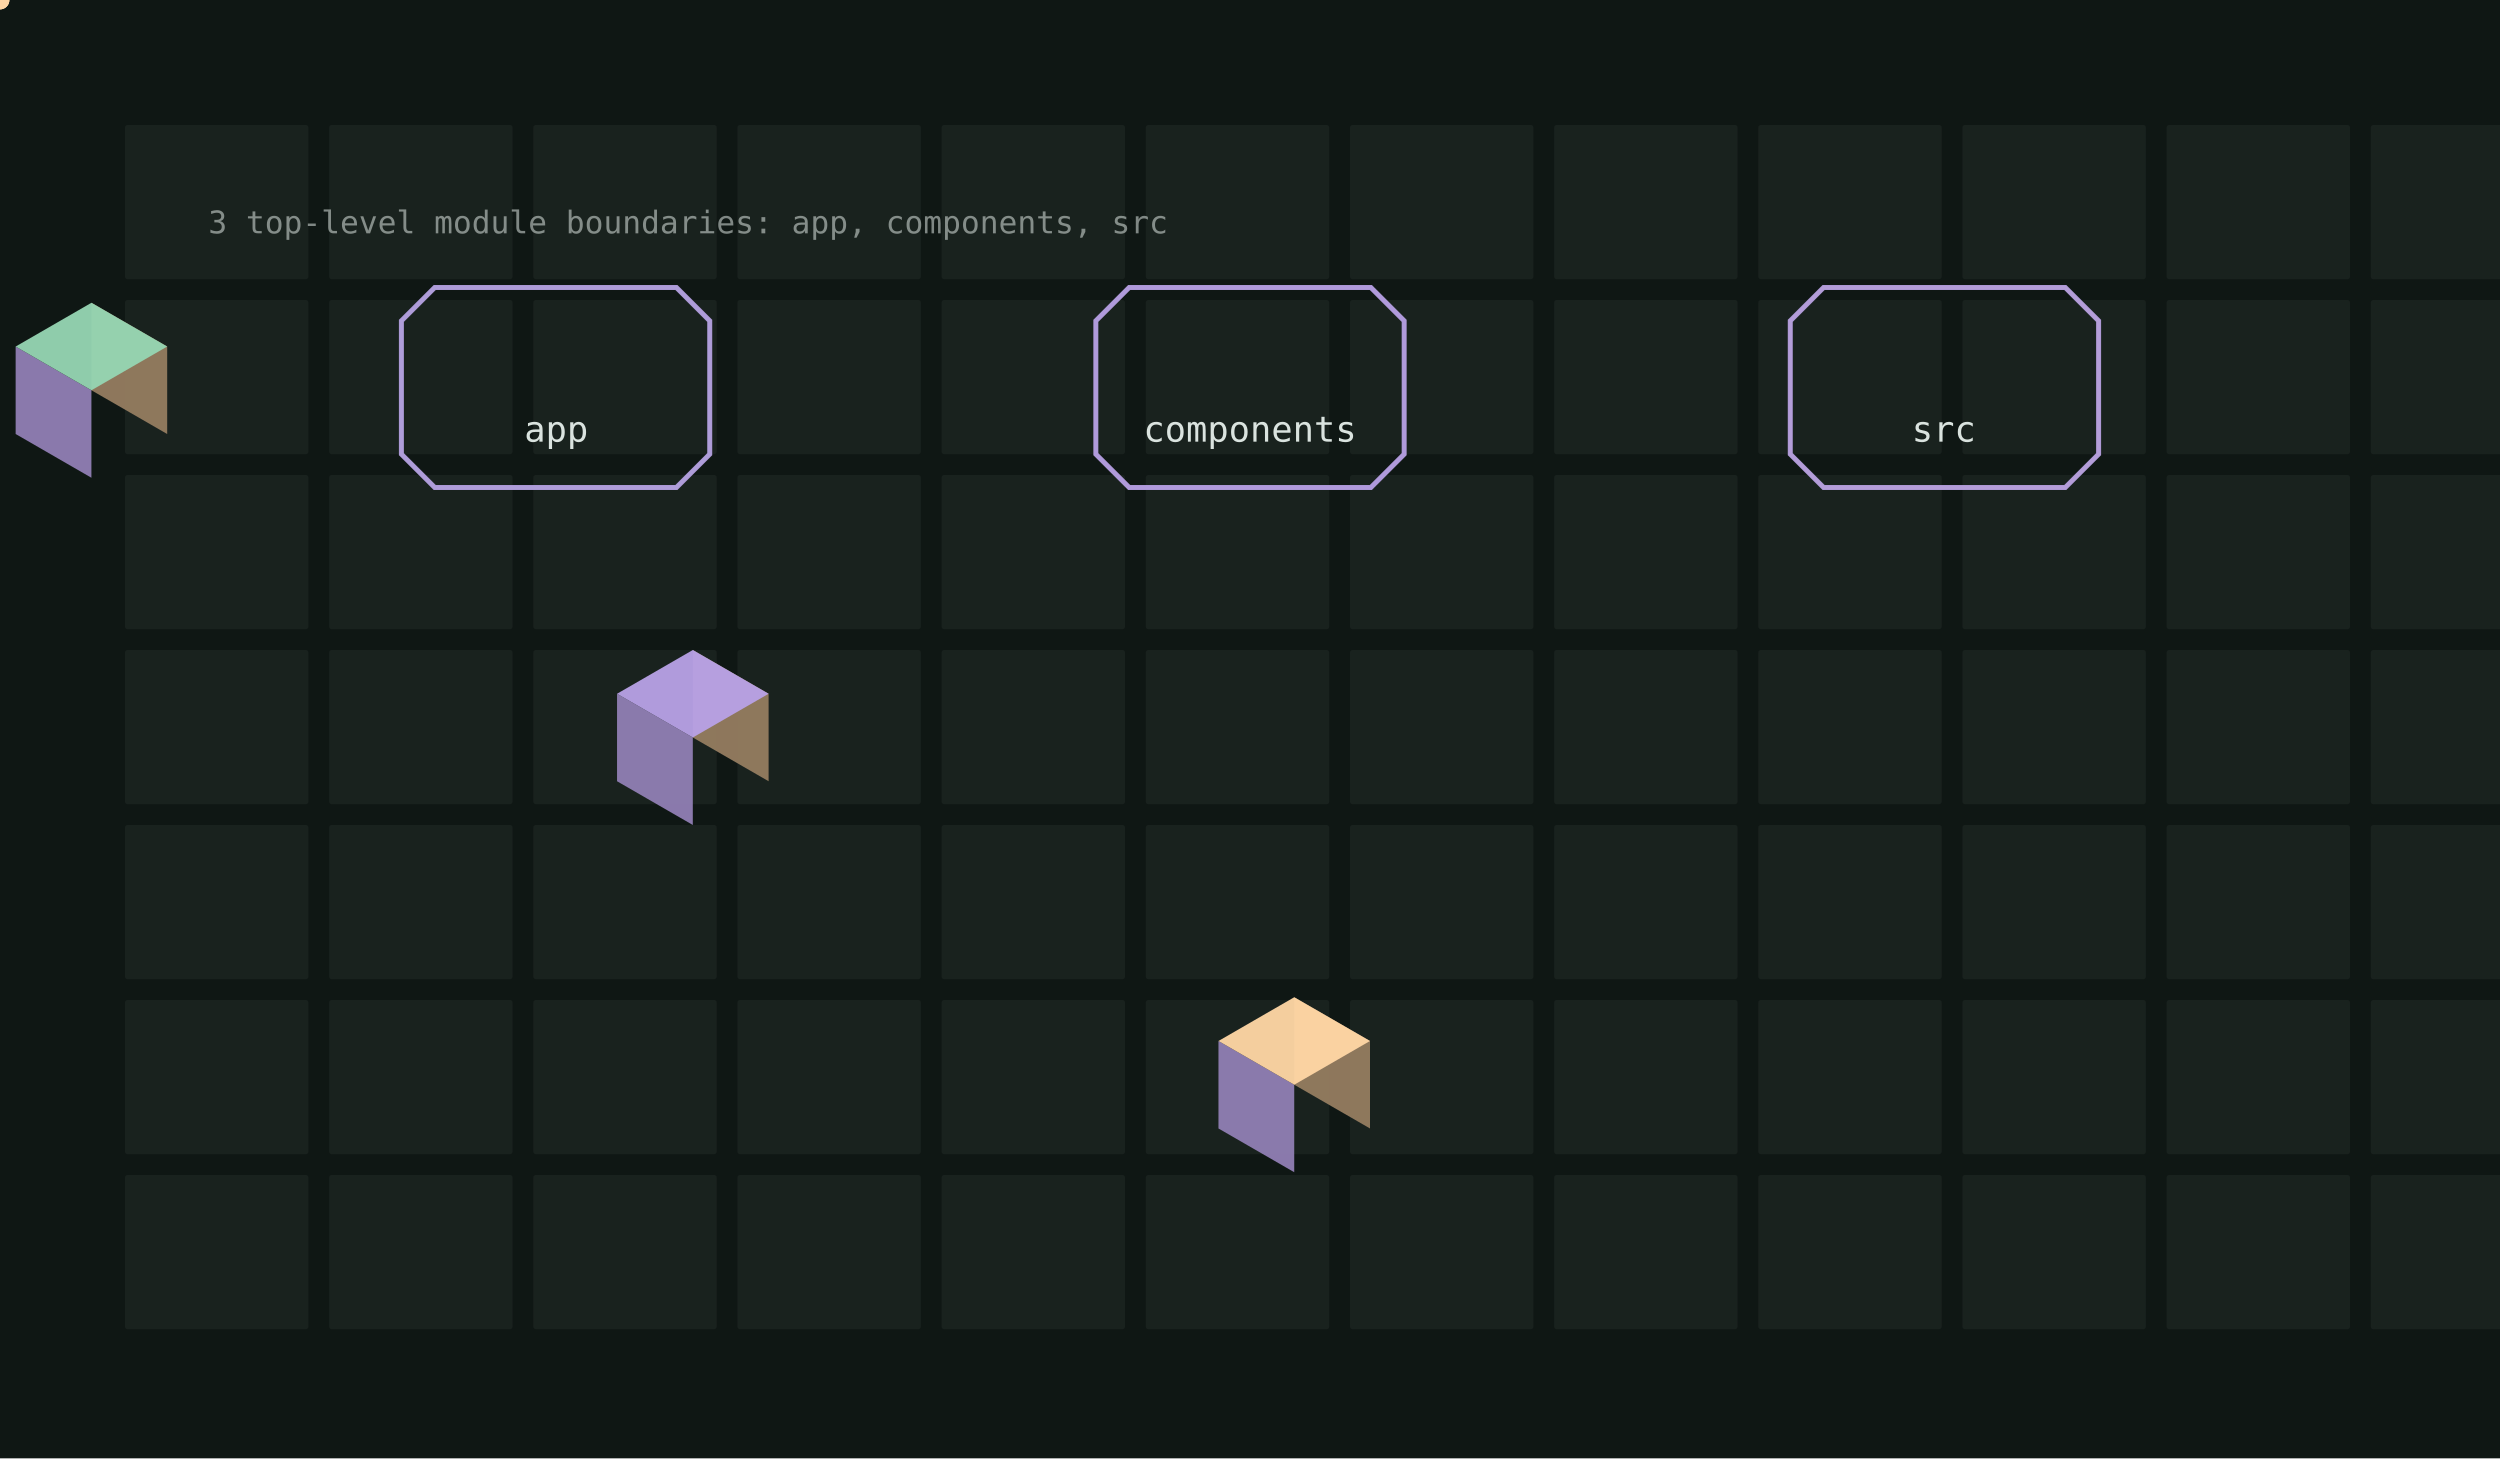
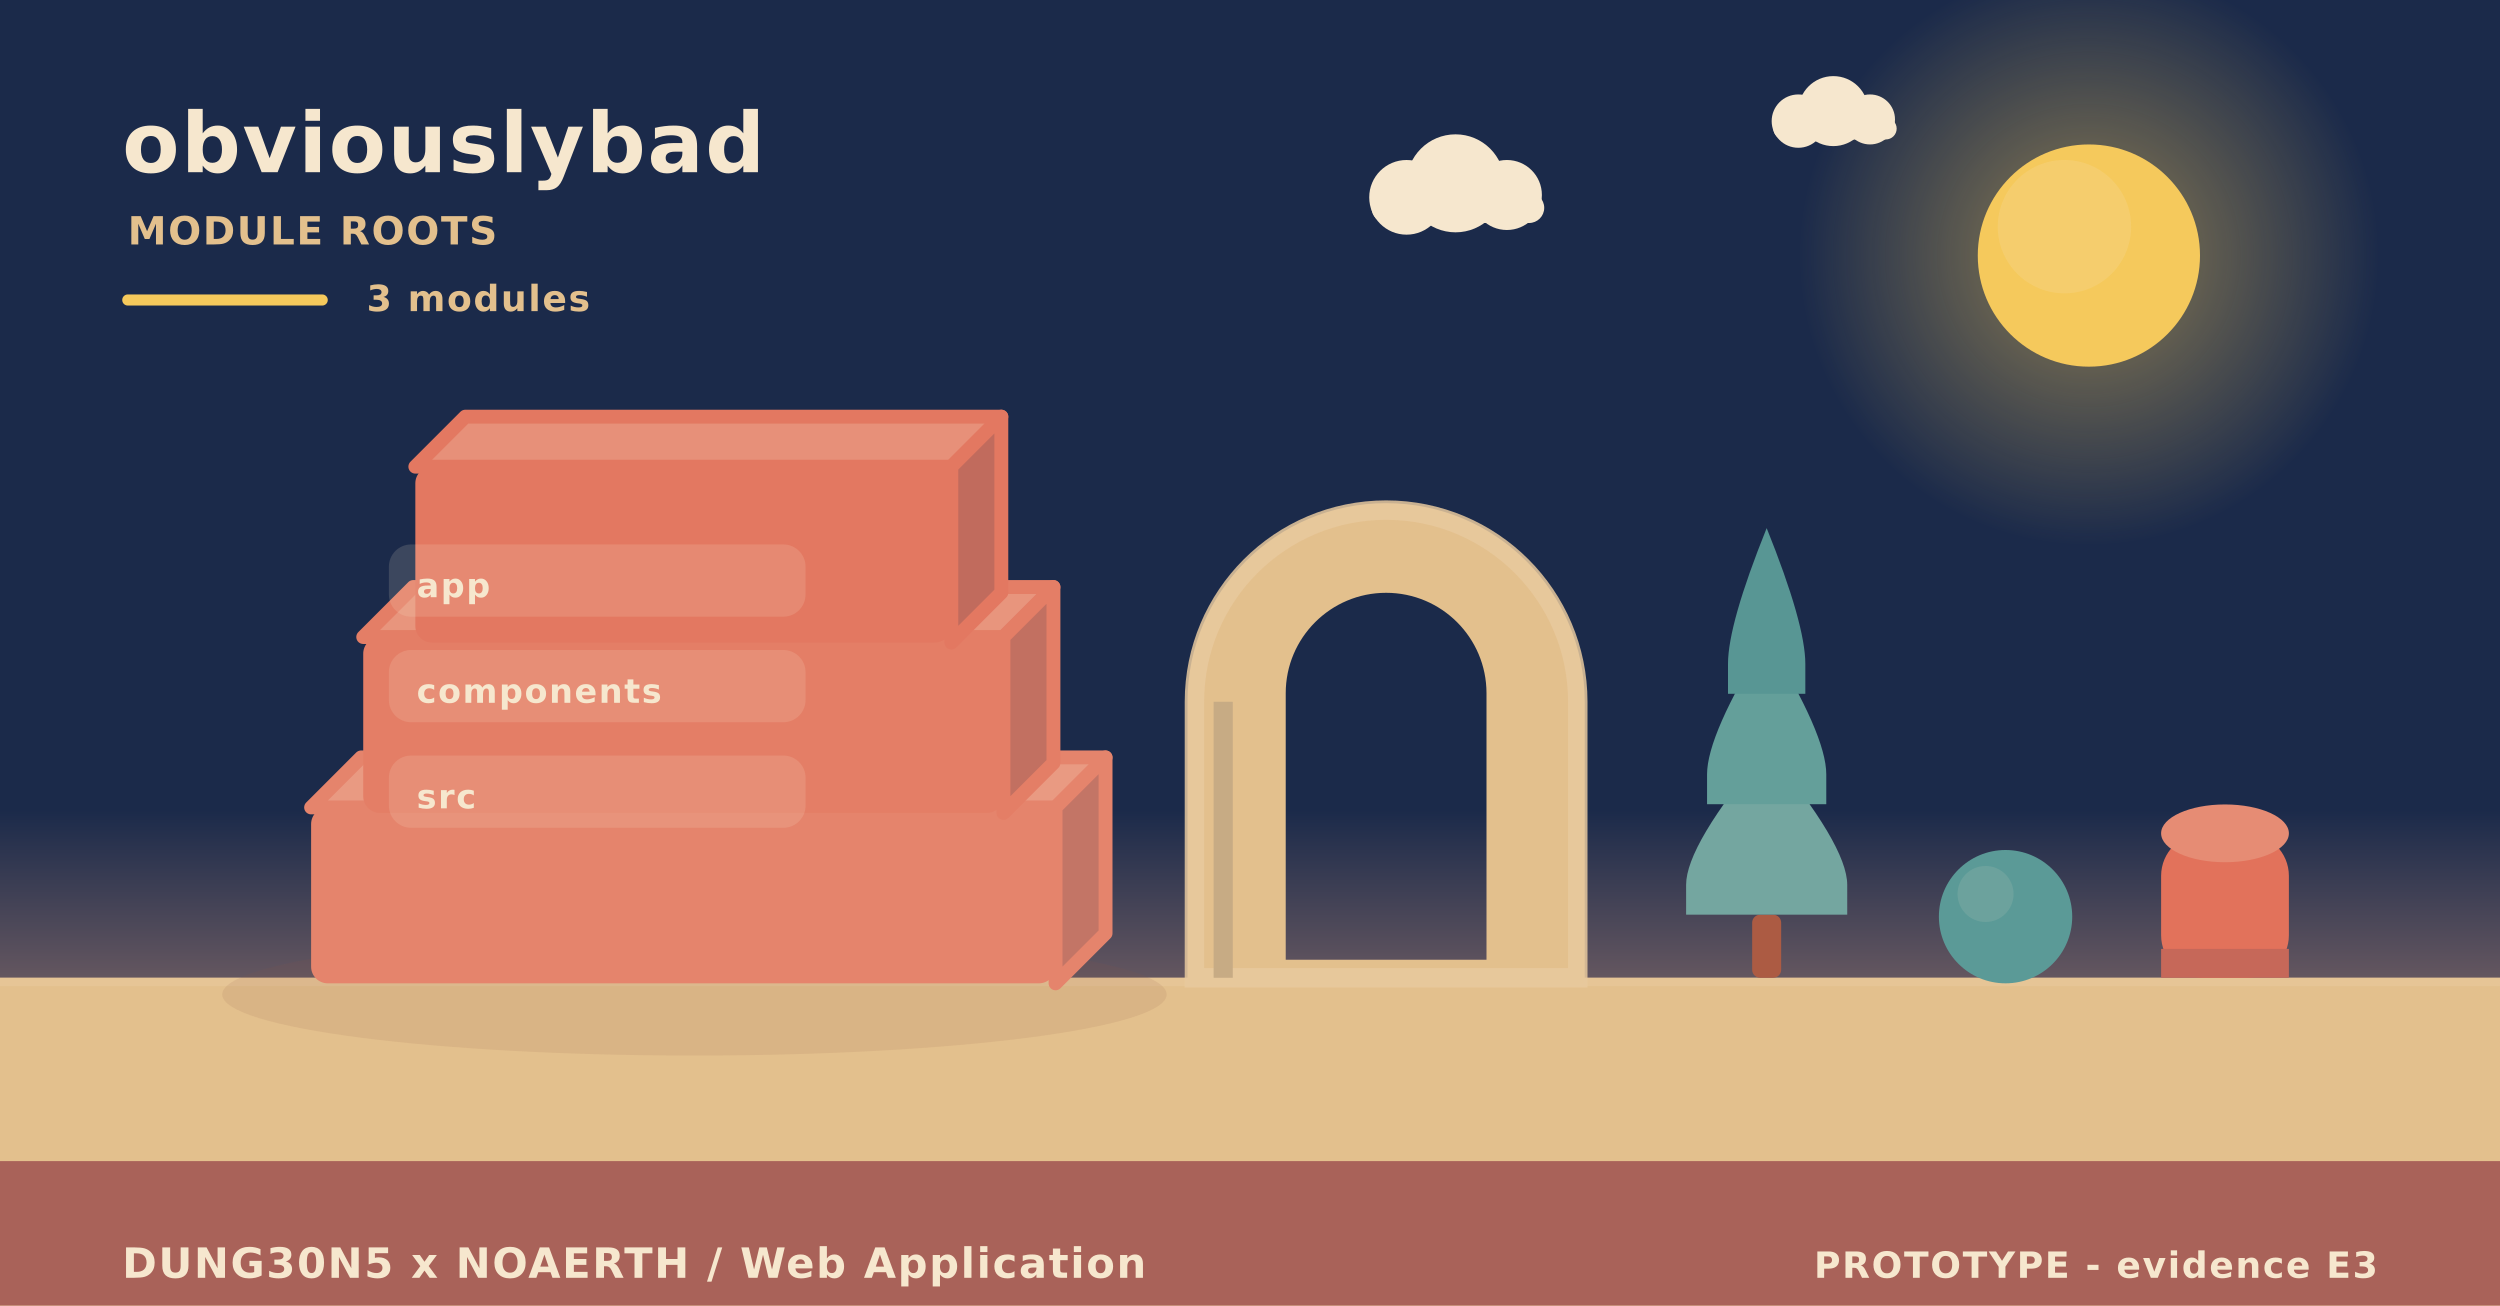
- <svg xmlns="http://www.w3.org/2000/svg" viewBox="0 0 1200 700" width="1200" height="700" role="img" aria-label="obviouslybad architecture">
-   <rect width="1200" height="700" fill="#0f1714" />
-   <defs>
-     <linearGradient id="ga" x1="0" y1="0" x2="1" y2="1">
-       <stop offset="0%" stop-color="#95d5b2" />
-       <stop offset="100%" stop-color="#b8a1e6" />
-     </linearGradient>
-   </defs>
-   <rect x="60.00" y="60.00" width="88.00" height="74.00" rx="1.20" fill="#f0f8f4" opacity="0.05" />
-   <rect x="158.00" y="60.00" width="88.00" height="74.00" rx="1.20" fill="#f0f8f4" opacity="0.05" />
-   <rect x="256.00" y="60.00" width="88.00" height="74.00" rx="1.20" fill="#f0f8f4" opacity="0.05" />
-   <rect x="354.00" y="60.00" width="88.00" height="74.00" rx="1.20" fill="#f0f8f4" opacity="0.05" />
-   <rect x="452.00" y="60.00" width="88.00" height="74.00" rx="1.20" fill="#f0f8f4" opacity="0.05" />
-   <rect x="550.00" y="60.00" width="88.00" height="74.00" rx="1.20" fill="#f0f8f4" opacity="0.05" />
-   <rect x="648.00" y="60.00" width="88.00" height="74.00" rx="1.20" fill="#f0f8f4" opacity="0.05" />
-   <rect x="746.00" y="60.00" width="88.00" height="74.00" rx="1.20" fill="#f0f8f4" opacity="0.05" />
-   <rect x="844.00" y="60.00" width="88.00" height="74.00" rx="1.20" fill="#f0f8f4" opacity="0.05" />
-   <rect x="942.00" y="60.00" width="88.00" height="74.00" rx="1.20" fill="#f0f8f4" opacity="0.05" />
-   <rect x="1040.00" y="60.00" width="88.00" height="74.00" rx="1.20" fill="#f0f8f4" opacity="0.05" />
-   <rect x="1138.00" y="60.00" width="88.00" height="74.00" rx="1.20" fill="#f0f8f4" opacity="0.05" />
-   <rect x="60.00" y="144.00" width="88.00" height="74.00" rx="1.20" fill="#f0f8f4" opacity="0.05" />
-   <rect x="158.00" y="144.00" width="88.00" height="74.00" rx="1.20" fill="#f0f8f4" opacity="0.05" />
-   <rect x="256.00" y="144.00" width="88.00" height="74.00" rx="1.20" fill="#f0f8f4" opacity="0.05" />
-   <rect x="354.00" y="144.00" width="88.00" height="74.00" rx="1.20" fill="#f0f8f4" opacity="0.05" />
-   <rect x="452.00" y="144.00" width="88.00" height="74.00" rx="1.20" fill="#f0f8f4" opacity="0.05" />
-   <rect x="550.00" y="144.00" width="88.00" height="74.00" rx="1.20" fill="#f0f8f4" opacity="0.05" />
-   <rect x="648.00" y="144.00" width="88.00" height="74.00" rx="1.20" fill="#f0f8f4" opacity="0.05" />
-   <rect x="746.00" y="144.00" width="88.00" height="74.00" rx="1.20" fill="#f0f8f4" opacity="0.05" />
-   <rect x="844.00" y="144.00" width="88.00" height="74.00" rx="1.20" fill="#f0f8f4" opacity="0.05" />
-   <rect x="942.00" y="144.00" width="88.00" height="74.00" rx="1.20" fill="#f0f8f4" opacity="0.05" />
-   <rect x="1040.00" y="144.00" width="88.00" height="74.00" rx="1.20" fill="#f0f8f4" opacity="0.05" />
-   <rect x="1138.00" y="144.00" width="88.00" height="74.00" rx="1.20" fill="#f0f8f4" opacity="0.05" />
-   <rect x="60.00" y="228.00" width="88.00" height="74.00" rx="1.20" fill="#f0f8f4" opacity="0.05" />
-   <rect x="158.00" y="228.00" width="88.00" height="74.00" rx="1.20" fill="#f0f8f4" opacity="0.05" />
-   <rect x="256.00" y="228.00" width="88.00" height="74.00" rx="1.20" fill="#f0f8f4" opacity="0.05" />
-   <rect x="354.00" y="228.00" width="88.00" height="74.00" rx="1.20" fill="#f0f8f4" opacity="0.05" />
-   <rect x="452.00" y="228.00" width="88.00" height="74.00" rx="1.20" fill="#f0f8f4" opacity="0.05" />
-   <rect x="550.00" y="228.00" width="88.00" height="74.00" rx="1.20" fill="#f0f8f4" opacity="0.05" />
-   <rect x="648.00" y="228.00" width="88.00" height="74.00" rx="1.20" fill="#f0f8f4" opacity="0.05" />
-   <rect x="746.00" y="228.00" width="88.00" height="74.00" rx="1.20" fill="#f0f8f4" opacity="0.05" />
-   <rect x="844.00" y="228.00" width="88.00" height="74.00" rx="1.20" fill="#f0f8f4" opacity="0.05" />
-   <rect x="942.00" y="228.00" width="88.00" height="74.00" rx="1.20" fill="#f0f8f4" opacity="0.05" />
-   <rect x="1040.00" y="228.00" width="88.00" height="74.00" rx="1.20" fill="#f0f8f4" opacity="0.05" />
-   <rect x="1138.00" y="228.00" width="88.00" height="74.00" rx="1.20" fill="#f0f8f4" opacity="0.05" />
-   <rect x="60.00" y="312.00" width="88.00" height="74.00" rx="1.20" fill="#f0f8f4" opacity="0.05" />
-   <rect x="158.00" y="312.00" width="88.00" height="74.00" rx="1.20" fill="#f0f8f4" opacity="0.05" />
-   <rect x="256.00" y="312.00" width="88.00" height="74.00" rx="1.20" fill="#f0f8f4" opacity="0.05" />
-   <rect x="354.00" y="312.00" width="88.00" height="74.00" rx="1.20" fill="#f0f8f4" opacity="0.05" />
-   <rect x="452.00" y="312.00" width="88.00" height="74.00" rx="1.20" fill="#f0f8f4" opacity="0.05" />
-   <rect x="550.00" y="312.00" width="88.00" height="74.00" rx="1.20" fill="#f0f8f4" opacity="0.05" />
-   <rect x="648.00" y="312.00" width="88.00" height="74.00" rx="1.20" fill="#f0f8f4" opacity="0.05" />
-   <rect x="746.00" y="312.00" width="88.00" height="74.00" rx="1.20" fill="#f0f8f4" opacity="0.05" />
-   <rect x="844.00" y="312.00" width="88.00" height="74.00" rx="1.20" fill="#f0f8f4" opacity="0.05" />
-   <rect x="942.00" y="312.00" width="88.00" height="74.00" rx="1.20" fill="#f0f8f4" opacity="0.05" />
-   <rect x="1040.00" y="312.00" width="88.00" height="74.00" rx="1.20" fill="#f0f8f4" opacity="0.05" />
-   <rect x="1138.00" y="312.00" width="88.00" height="74.00" rx="1.20" fill="#f0f8f4" opacity="0.05" />
-   <rect x="60.00" y="396.00" width="88.00" height="74.00" rx="1.20" fill="#f0f8f4" opacity="0.05" />
-   <rect x="158.00" y="396.00" width="88.00" height="74.00" rx="1.20" fill="#f0f8f4" opacity="0.05" />
-   <rect x="256.00" y="396.00" width="88.00" height="74.00" rx="1.20" fill="#f0f8f4" opacity="0.05" />
-   <rect x="354.00" y="396.00" width="88.00" height="74.00" rx="1.20" fill="#f0f8f4" opacity="0.05" />
-   <rect x="452.00" y="396.00" width="88.00" height="74.00" rx="1.20" fill="#f0f8f4" opacity="0.05" />
-   <rect x="550.00" y="396.00" width="88.00" height="74.00" rx="1.20" fill="#f0f8f4" opacity="0.05" />
-   <rect x="648.00" y="396.00" width="88.00" height="74.00" rx="1.20" fill="#f0f8f4" opacity="0.05" />
-   <rect x="746.00" y="396.00" width="88.00" height="74.00" rx="1.20" fill="#f0f8f4" opacity="0.05" />
-   <rect x="844.00" y="396.00" width="88.00" height="74.00" rx="1.20" fill="#f0f8f4" opacity="0.05" />
-   <rect x="942.00" y="396.00" width="88.00" height="74.00" rx="1.20" fill="#f0f8f4" opacity="0.05" />
-   <rect x="1040.00" y="396.00" width="88.00" height="74.00" rx="1.20" fill="#f0f8f4" opacity="0.05" />
-   <rect x="1138.00" y="396.00" width="88.00" height="74.00" rx="1.20" fill="#f0f8f4" opacity="0.05" />
-   <rect x="60.00" y="480.00" width="88.00" height="74.00" rx="1.20" fill="#f0f8f4" opacity="0.05" />
-   <rect x="158.00" y="480.00" width="88.00" height="74.00" rx="1.20" fill="#f0f8f4" opacity="0.05" />
-   <rect x="256.00" y="480.00" width="88.00" height="74.00" rx="1.20" fill="#f0f8f4" opacity="0.05" />
-   <rect x="354.00" y="480.00" width="88.00" height="74.00" rx="1.20" fill="#f0f8f4" opacity="0.05" />
-   <rect x="452.00" y="480.00" width="88.00" height="74.00" rx="1.20" fill="#f0f8f4" opacity="0.05" />
-   <rect x="550.00" y="480.00" width="88.00" height="74.00" rx="1.20" fill="#f0f8f4" opacity="0.05" />
-   <rect x="648.00" y="480.00" width="88.00" height="74.00" rx="1.20" fill="#f0f8f4" opacity="0.05" />
-   <rect x="746.00" y="480.00" width="88.00" height="74.00" rx="1.20" fill="#f0f8f4" opacity="0.05" />
-   <rect x="844.00" y="480.00" width="88.00" height="74.00" rx="1.20" fill="#f0f8f4" opacity="0.05" />
-   <rect x="942.00" y="480.00" width="88.00" height="74.00" rx="1.20" fill="#f0f8f4" opacity="0.05" />
-   <rect x="1040.00" y="480.00" width="88.00" height="74.00" rx="1.20" fill="#f0f8f4" opacity="0.05" />
-   <rect x="1138.00" y="480.00" width="88.00" height="74.00" rx="1.20" fill="#f0f8f4" opacity="0.05" />
-   <rect x="60.00" y="564.00" width="88.00" height="74.00" rx="1.20" fill="#f0f8f4" opacity="0.05" />
-   <rect x="158.00" y="564.00" width="88.00" height="74.00" rx="1.20" fill="#f0f8f4" opacity="0.05" />
-   <rect x="256.00" y="564.00" width="88.00" height="74.00" rx="1.20" fill="#f0f8f4" opacity="0.05" />
-   <rect x="354.00" y="564.00" width="88.00" height="74.00" rx="1.20" fill="#f0f8f4" opacity="0.05" />
-   <rect x="452.00" y="564.00" width="88.00" height="74.00" rx="1.20" fill="#f0f8f4" opacity="0.05" />
-   <rect x="550.00" y="564.00" width="88.00" height="74.00" rx="1.20" fill="#f0f8f4" opacity="0.05" />
-   <rect x="648.00" y="564.00" width="88.00" height="74.00" rx="1.20" fill="#f0f8f4" opacity="0.05" />
-   <rect x="746.00" y="564.00" width="88.00" height="74.00" rx="1.20" fill="#f0f8f4" opacity="0.05" />
-   <rect x="844.00" y="564.00" width="88.00" height="74.00" rx="1.20" fill="#f0f8f4" opacity="0.05" />
-   <rect x="942.00" y="564.00" width="88.00" height="74.00" rx="1.20" fill="#f0f8f4" opacity="0.05" />
-   <rect x="1040.00" y="564.00" width="88.00" height="74.00" rx="1.20" fill="#f0f8f4" opacity="0.05" />
-   <rect x="1138.00" y="564.00" width="88.00" height="74.00" rx="1.20" fill="#f0f8f4" opacity="0.05" />
-   <path d="M208.67,138.00 H324.67 L340.67,154.00 V218.00 L324.67,234.00 H208.67 L192.67,218.00 V154.00 Z" fill="none" stroke="rgba(149,213,178,0.550)" stroke-width="1.80" opacity="0.90" />
-   <polygon points="43.88,187.33 80.25,208.33 80.25,166.33 43.88,145.33" fill="#947c60" opacity="0.95" />
-   <polygon points="7.51,208.33 43.88,229.33 43.88,187.33 7.51,166.33" fill="#907eb3" opacity="0.95" />
-   <polygon points="43.88,145.33 80.25,166.33 43.88,187.33 7.51,166.33" fill="#95d5b2" opacity="0.95" />
-   <text x="267" y="212" font-family="ui-monospace,Menlo,monospace" font-size="17" fill="rgba(240,248,244,0.900)" text-anchor="middle">app</text>
+ <svg xmlns="http://www.w3.org/2000/svg" width="900" height="470" viewBox="0 0 900 470" role="img" aria-label="obviouslybad - how it is built">
+   <linearGradient id="skya" x1="0" y1="0" x2="0" y2="1">
+     <stop offset="0" stop-color="#1b2a4a" />
+     <stop offset="0.62" stop-color="#1b2a4a" />
+     <stop offset="1" stop-color="#f3ad8a" />
+   </linearGradient>
+   <rect width="900" height="470" fill="url(#skya)" />
+   <radialGradient id="suna">
+     <stop offset="0.35" stop-color="#f5c95c" stop-opacity="0.34" />
+     <stop offset="1" stop-color="#f5c95c" stop-opacity="0" />
+   </radialGradient>
+   <circle cx="752" cy="92" r="104" fill="url(#suna)" />
+   <circle cx="752" cy="92" r="40" fill="#f5c95c" />
+   <circle cx="743.2" cy="81.6" r="24" fill="#f5d27e" opacity="0.5" />
  <g>
-     <path d="M208.67,138.00 H324.67 L340.67,154.00 V218.00 L324.67,234.00 H208.67 L192.67,218.00 V154.00 Z" fill="none" stroke="#b8a1e6" stroke-width="2.40" opacity="0.90" />
-     <animate attributeName="opacity" values="0.25;1.0;0.25" dur="18.8s" begin="0.0s" repeatCount="indefinite" />
+     <circle cx="524" cy="66" r="17.64" fill="#f6e7ce" />
+     <circle cx="506.36" cy="71.04" r="13.44" fill="#f6e7ce" />
+     <circle cx="542.48" cy="70.2" r="12.6" fill="#f6e7ce" />
+     <rect x="493.76" y="69.36" width="62.16" height="10.92" rx="5.46" fill="#f6e7ce" />
+     <animateTransform attributeName="transform" type="translate" values="0 0;24 0;0 0" dur="36s" begin="0s" repeatCount="indefinite" />
  </g>
-   <g opacity="0.9">
-     <circle cx="0.00" cy="0.00" r="4.50" fill="#ffd6a5" opacity="1.00" />
-     <animateTransform attributeName="transform" type="translate" values="266.67,184.00 600.00,184.00" dur="6.267s" begin="0.0s" repeatCount="indefinite" />
-     <animateTransform attributeName="transform" type="translate" values="600.00,184.00 266.67,184.00" dur="6.267s" begin="3.133s" repeatCount="indefinite" />
+   <g>
+     <circle cx="660" cy="40" r="12.6" fill="#f6e7ce" />
+     <circle cx="647.4" cy="43.6" r="9.6" fill="#f6e7ce" />
+     <circle cx="673.2" cy="43" r="9" fill="#f6e7ce" />
+     <rect x="638.4" y="42.4" width="44.4" height="7.8" rx="3.9" fill="#f6e7ce" />
+     <animateTransform attributeName="transform" type="translate" values="0 0;-18 0;0 0" dur="46s" begin="3s" repeatCount="indefinite" />
  </g>
-   <path d="M542.00,138.00 H658.00 L674.00,154.00 V218.00 L658.00,234.00 H542.00 L526.00,218.00 V154.00 Z" fill="none" stroke="rgba(184,161,230,0.550)" stroke-width="1.80" opacity="0.90" />
-   <polygon points="332.55,354.00 368.93,375.00 368.93,333.00 332.55,312.00" fill="#947c60" opacity="0.95" />
-   <polygon points="296.18,375.00 332.55,396.00 332.55,354.00 296.18,333.00" fill="#907eb3" opacity="0.95" />
-   <polygon points="332.55,312.00 368.93,333.00 332.55,354.00 296.18,333.00" fill="#b8a1e6" opacity="0.95" />
-   <text x="600" y="212" font-family="ui-monospace,Menlo,monospace" font-size="17" fill="rgba(240,248,244,0.900)" text-anchor="middle">components</text>
+   <rect x="0" y="352" width="900" height="118" fill="#e3c08d" />
+   <rect x="0" y="352" width="900" height="3" fill="#e6c596" />
+   <text x="44" y="62" font-family="Verdana,DejaVu Sans,sans-serif" font-size="30" font-weight="700" letter-spacing="0.6" fill="#f6e7ce" text-anchor="start">obviouslybad</text>
+   <text x="46" y="88" font-family="Verdana,DejaVu Sans,sans-serif" font-size="14" font-weight="700" letter-spacing="0.6" fill="#e3c08d" text-anchor="start">MODULE ROOTS</text>
+   <rect x="44" y="106" width="74" height="4" rx="2" fill="#f5c95c" />
+   <text x="132" y="112" font-family="Verdana,DejaVu Sans,sans-serif" font-size="13" font-weight="700" letter-spacing="0.6" fill="#e3c08d" text-anchor="start">3 modules</text>
+   <ellipse cx="250" cy="358" rx="170" ry="22" fill="rgba(138,90,68,0.11)" />
+   <path d="M112,290.67 L380,290.67 L398,272.67 L130,272.67 Z" fill="#e99a82" stroke="#e5846c" stroke-width="5" stroke-linejoin="round" />
+   <path d="M380,290.67 L398,272.67 L398,336 L380,354 Z" fill="#c37566" stroke="#e5846c" stroke-width="5" stroke-linejoin="round" />
+   <rect x="112" y="290.67" width="268" height="63.33" rx="6" fill="#e5846c" />
+   <path d="M130.76,229.33 L361.24,229.33 L379.24,211.33 L148.76,211.33 Z" fill="#e8957d" stroke="#e47e66" stroke-width="5" stroke-linejoin="round" />
+   <path d="M361.24,229.33 L379.24,211.33 L379.24,274.67 L361.24,292.67 Z" fill="#c27061" stroke="#e47e66" stroke-width="5" stroke-linejoin="round" />
+   <rect x="130.76" y="229.33" width="230.48" height="63.33" rx="6" fill="#e47e66" />
+   <path d="M149.52,168 L342.48,168 L360.48,150 L167.52,150 Z" fill="#e79079" stroke="#e37861" stroke-width="5" stroke-linejoin="round" />
+   <path d="M342.48,168 L360.48,150 L360.48,213.33 L342.48,231.33 Z" fill="#c16b5d" stroke="#e37861" stroke-width="5" stroke-linejoin="round" />
+   <rect x="149.52" y="168" width="192.96" height="63.33" rx="6" fill="#e37861" />
+   <rect x="140" y="196" width="150" height="26" rx="8" fill="rgba(246,231,206,0.16)" opacity="0.94" />
  <g>
-     <path d="M542.00,138.00 H658.00 L674.00,154.00 V218.00 L658.00,234.00 H542.00 L526.00,218.00 V154.00 Z" fill="none" stroke="#b8a1e6" stroke-width="2.40" opacity="0.90" />
-     <animate attributeName="opacity" values="0.25;1.0;0.25" dur="18.8s" begin="0.45s" repeatCount="indefinite" />
+     <text x="150" y="215" font-family="Verdana,DejaVu Sans,sans-serif" font-size="12" font-weight="700" letter-spacing="0.6" fill="#f6e7ce" text-anchor="start">app</text>
+     <animateTransform attributeName="transform" type="translate" values="0 10;0 0" dur="0.7s" begin="0.3s" fill="freeze" />
  </g>
-   <g opacity="0.9">
-     <circle cx="0.00" cy="0.00" r="4.50" fill="#ffd6a5" opacity="1.00" />
-     <animateTransform attributeName="transform" type="translate" values="600.00,184.00 933.33,184.00" dur="6.267s" begin="0.3s" repeatCount="indefinite" />
-     <animateTransform attributeName="transform" type="translate" values="933.33,184.00 600.00,184.00" dur="6.267s" begin="3.433s" repeatCount="indefinite" />
+   <rect x="140" y="234" width="150" height="26" rx="8" fill="rgba(246,231,206,0.16)" opacity="0.94" />
+   <g>
+     <text x="150" y="253" font-family="Verdana,DejaVu Sans,sans-serif" font-size="12" font-weight="700" letter-spacing="0.6" fill="#f6e7ce" text-anchor="start">components</text>
+     <animateTransform attributeName="transform" type="translate" values="0 10;0 0" dur="0.7s" begin="0.5s" fill="freeze" />
  </g>
-   <path d="M875.33,138.00 H991.33 L1007.33,154.00 V218.00 L991.33,234.00 H875.33 L859.33,218.00 V154.00 Z" fill="none" stroke="rgba(255,214,165,0.550)" stroke-width="1.80" opacity="0.90" />
-   <polygon points="621.23,520.67 657.60,541.67 657.60,499.67 621.23,478.67" fill="#947c60" opacity="0.95" />
-   <polygon points="584.86,541.67 621.23,562.67 621.23,520.67 584.86,499.67" fill="#907eb3" opacity="0.95" />
-   <polygon points="621.23,478.67 657.60,499.67 621.23,520.67 584.86,499.67" fill="#ffd6a5" opacity="0.95" />
-   <text x="933" y="212" font-family="ui-monospace,Menlo,monospace" font-size="17" fill="rgba(240,248,244,0.900)" text-anchor="middle">src</text>
+   <rect x="140" y="272" width="150" height="26" rx="8" fill="rgba(246,231,206,0.16)" opacity="0.94" />
  <g>
-     <path d="M875.33,138.00 H991.33 L1007.33,154.00 V218.00 L991.33,234.00 H875.33 L859.33,218.00 V154.00 Z" fill="none" stroke="#b8a1e6" stroke-width="2.40" opacity="0.90" />
-     <animate attributeName="opacity" values="0.25;1.0;0.25" dur="18.8s" begin="0.9s" repeatCount="indefinite" />
+     <text x="150" y="291" font-family="Verdana,DejaVu Sans,sans-serif" font-size="12" font-weight="700" letter-spacing="0.6" fill="#f6e7ce" text-anchor="start">src</text>
+     <animateTransform attributeName="transform" type="translate" values="0 10;0 0" dur="0.7s" begin="0.7s" fill="freeze" />
  </g>
-   <g opacity="0.9">
-     <circle cx="0.00" cy="0.00" r="4.50" fill="#ffd6a5" opacity="1.00" />
-     <animateTransform attributeName="transform" type="translate" values="933.33,184.00 933.33,184.00" dur="6.267s" begin="0.6s" repeatCount="indefinite" />
-     <animateTransform attributeName="transform" type="translate" values="933.33,184.00 933.33,184.00" dur="6.267s" begin="3.733s" repeatCount="indefinite" />
-   </g>
-   <text x="100" y="112" font-family="ui-monospace,Menlo,monospace" font-size="15" fill="rgba(240,248,244,0.500)">3 top-level module boundaries: app, components, src</text>
+   <path d="M430,352 L430,252.64 A69,69 0 0 1 568,252.64 L568,352 Z M460.36,348 L460.36,249.55 A38.64,38.64 0 0 1 537.64,249.55 L537.64,348 Z" fill="#e3c08d" fill-rule="evenodd" stroke="#e3c08d" stroke-width="5" stroke-linejoin="round" />
+   <path d="M430,352 L430,252.64 A69,69 0 0 1 568,252.64 L568,352 Z" fill="none" stroke="#e8c99d" stroke-width="7" stroke-linecap="round" opacity="0.85" />
+   <rect x="436.9" y="252.64" width="6.9" height="99.36" fill="#c7ab84" />
+   <rect x="630.78" y="329.28" width="10.44" height="22.72" rx="2.9" fill="#ac5b43" />
+   <path d="M636,269.64 Q607,304.23 607,318.54 Q607,329.28 607,329.28 L665,329.28 Q665,329.28 665,318.54 Q665,304.23 636,269.64 Z" fill="#74a6a0" />
+   <path d="M636,229.88 Q614.54,264.47 614.54,278.78 Q614.54,289.52 614.54,289.52 L657.46,289.52 Q657.46,289.52 657.46,278.78 Q657.46,264.47 636,229.88 Z" fill="#649f9a" />
+   <path d="M636,190.12 Q622.08,224.71 622.08,239.02 Q622.08,249.76 622.08,249.76 L649.92,249.76 Q649.92,249.76 649.92,239.02 Q649.92,224.71 636,190.12 Z" fill="#589694" />
+   <circle cx="722" cy="330" r="24" fill="#5b9a97" />
+   <circle cx="714.8" cy="321.84" r="10.08" fill="#7aa9a2" opacity="0.55" />
+   <rect x="778" y="300" width="46" height="52" rx="15.33" fill="#e2725b" />
+   <ellipse cx="801" cy="300" rx="23" ry="10.4" fill="#e68c74" />
+   <rect x="778" y="341.6" width="46" height="10.4" fill="#c66859" />
+   <rect x="0" y="418" width="900" height="52" rx="0" fill="#a65c56" opacity="0.94" />
+   <text x="44" y="460" font-family="Verdana,DejaVu Sans,sans-serif" font-size="15" font-weight="700" letter-spacing="0.6" fill="#f6e7ce" text-anchor="start">DUNG30N5 x NOAERTH  /  Web Application</text>
+   <text x="856" y="460" font-family="Verdana,DejaVu Sans,sans-serif" font-size="13" font-weight="700" letter-spacing="0.6" fill="#f6e7ce" text-anchor="end">PROTOTYPE  -  evidence E3</text>
</svg>
